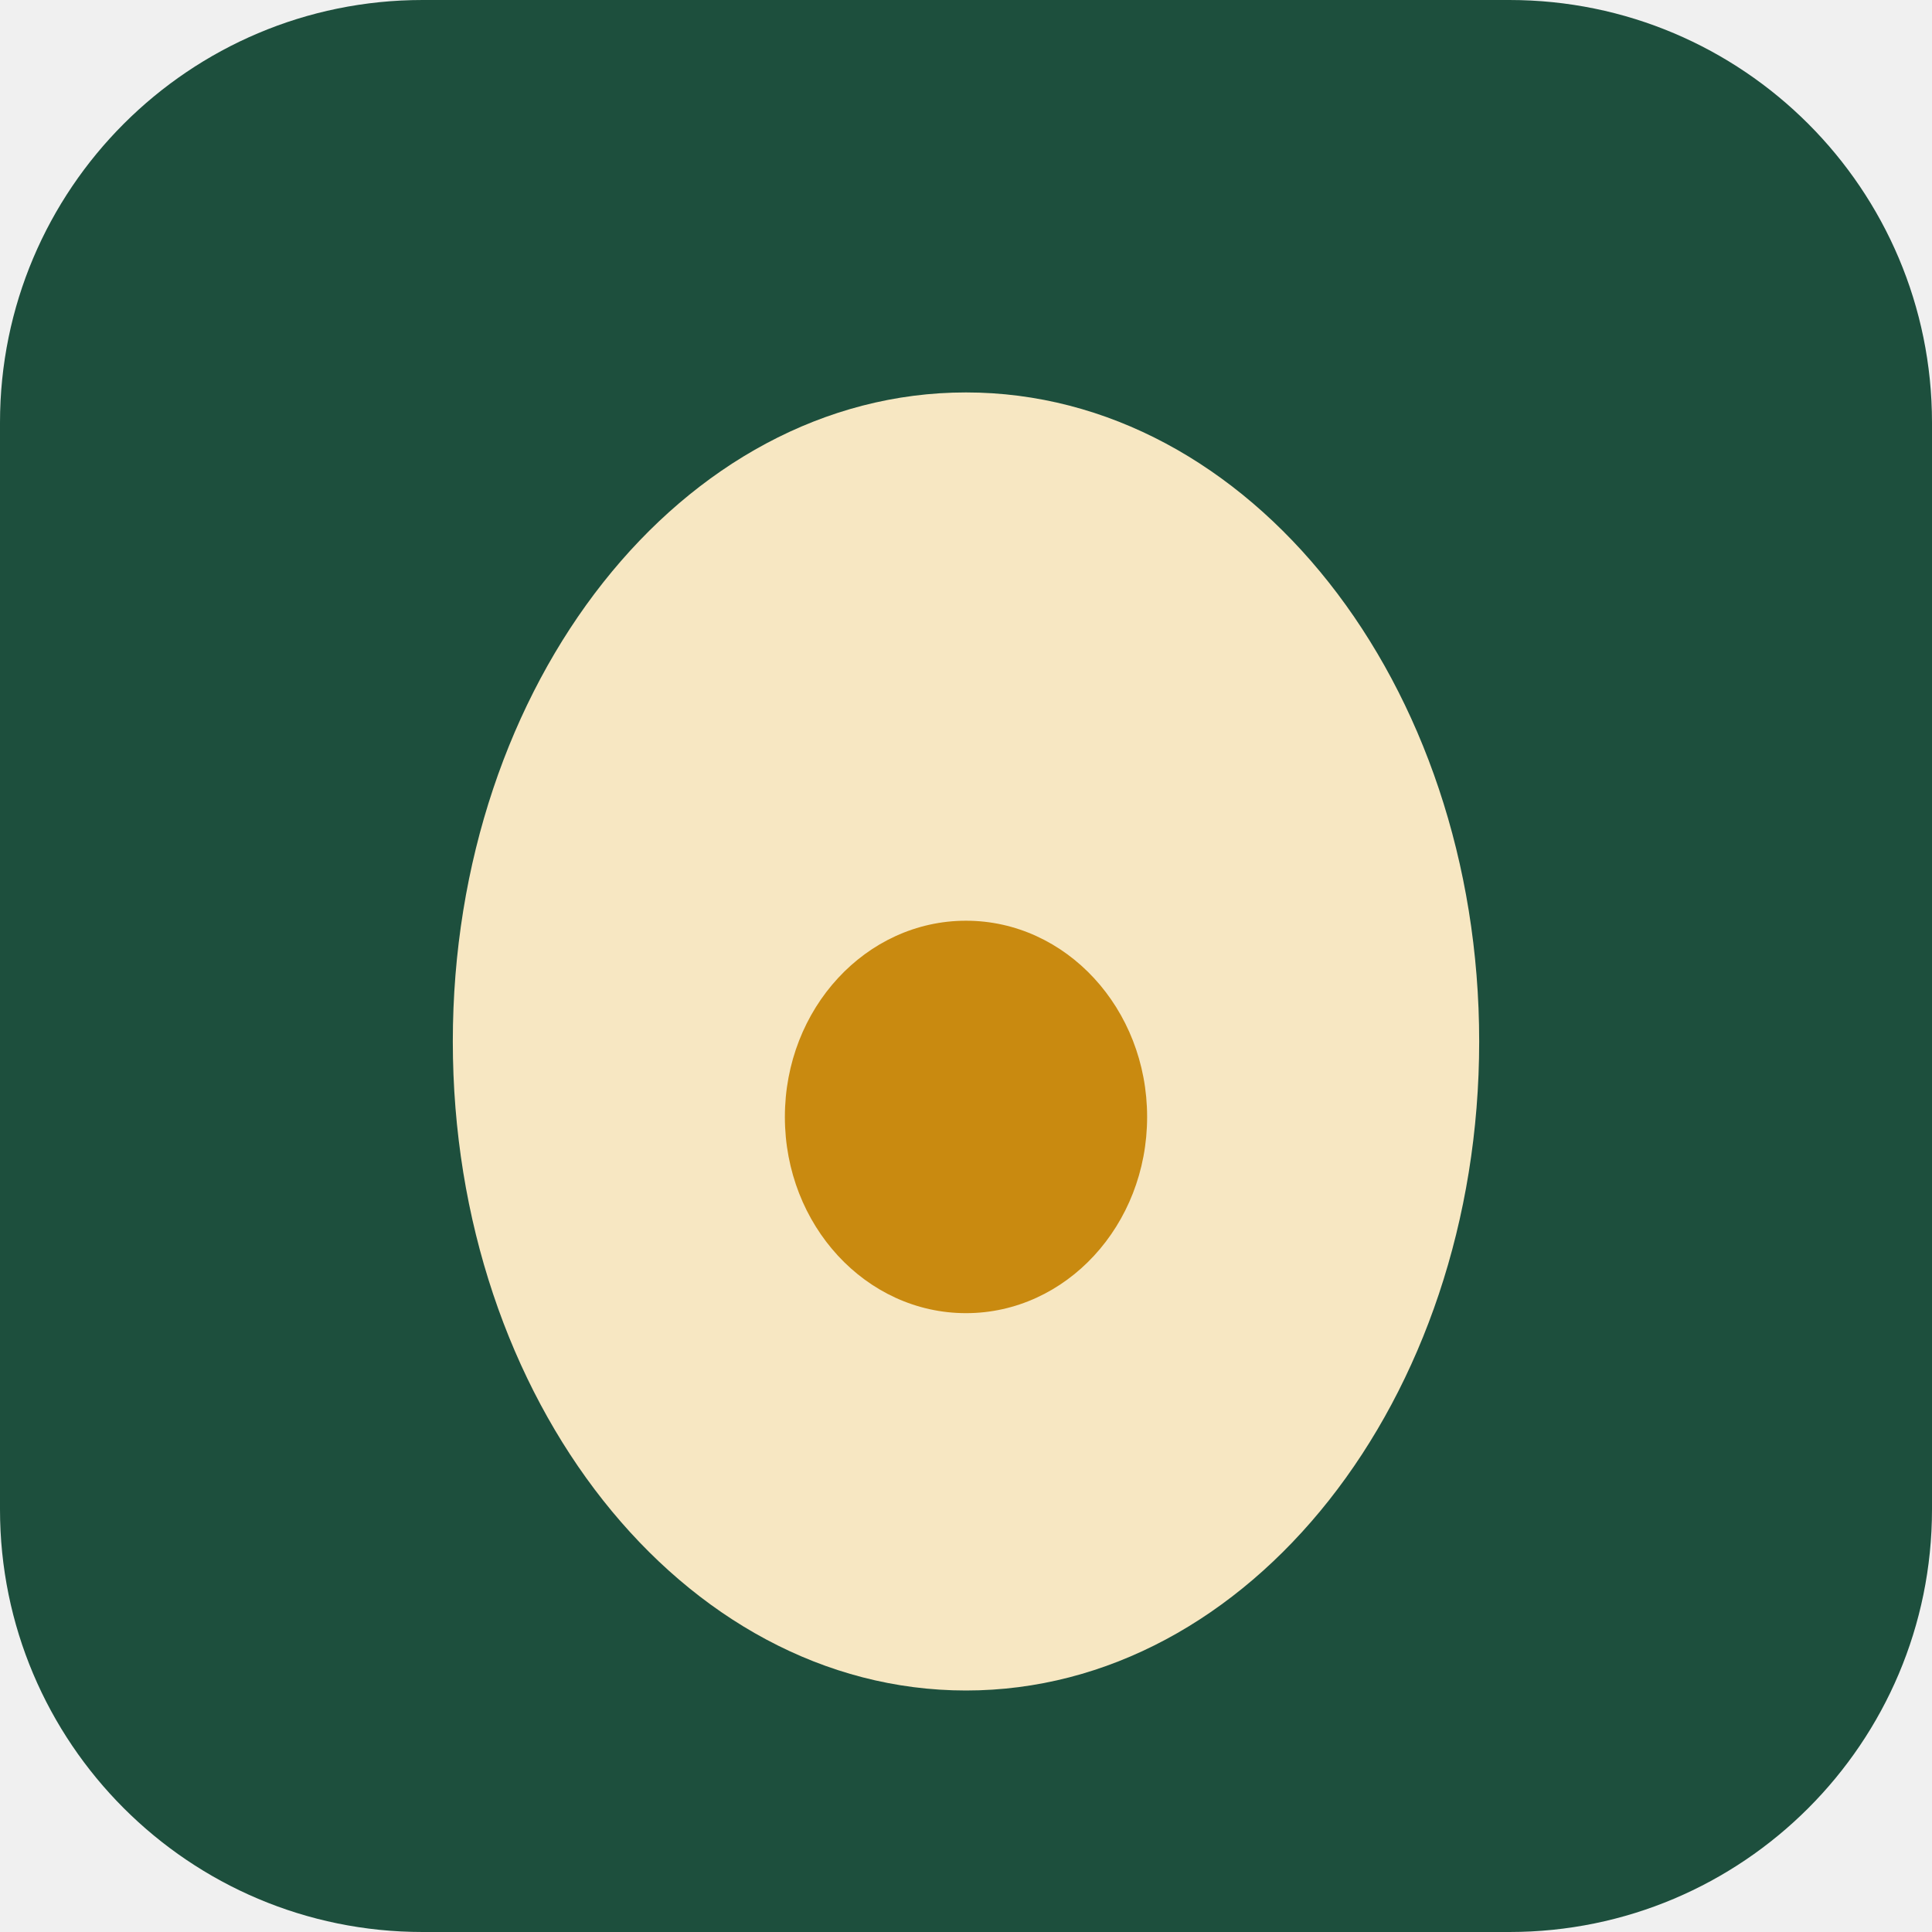
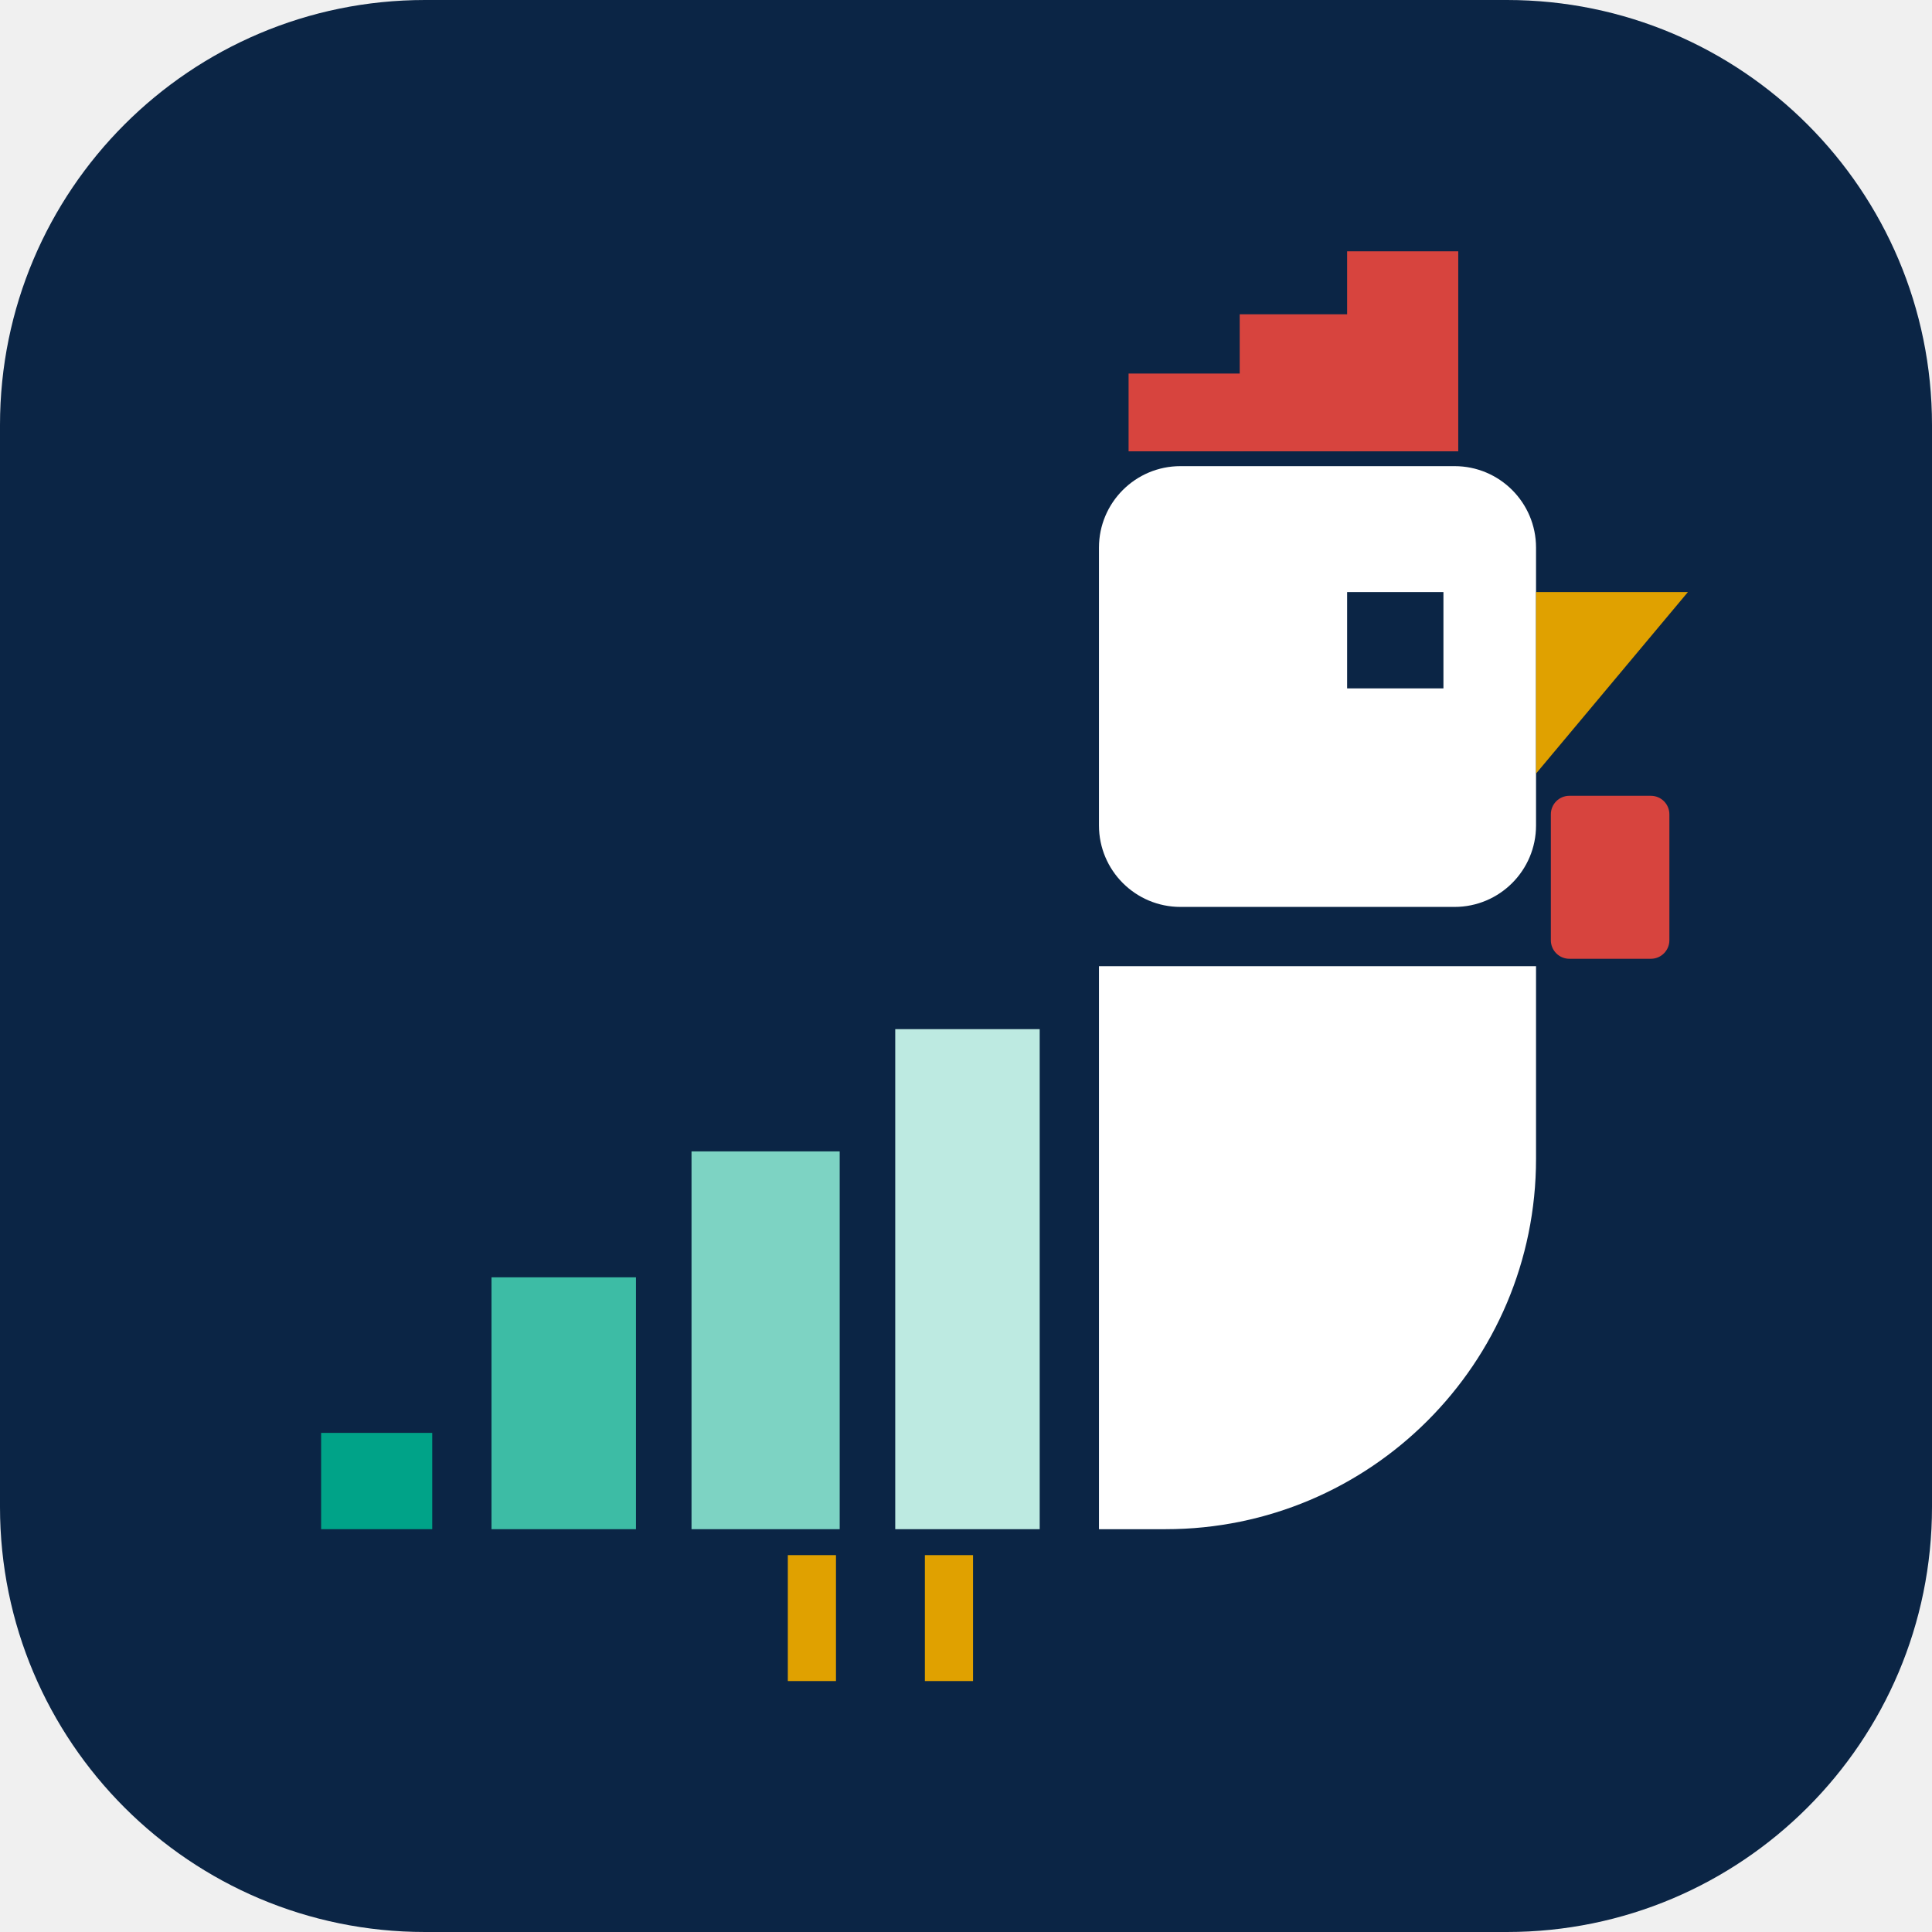
- <svg xmlns="http://www.w3.org/2000/svg" viewBox="0 0 64 64">
-   <rect width="64" height="64" rx="14" fill="#1d4f3d" />
-   <ellipse cx="32" cy="34.5" rx="17" ry="21.5" fill="#f7e7c2" />
-   <ellipse cx="32" cy="37" rx="6" ry="6.5" fill="#c98a10" />
+ <svg xmlns="http://www.w3.org/2000/svg" viewBox="0 0 512 512">
+   <rect width="512" height="512" rx="112.64" fill="#0b2545" />
+   <g transform="translate(85.1 66.6) scale(0.9816)">
+     <rect x="218" y="33" width="31" height="21" rx="0" fill="#d7443e" />
+     <rect x="248" y="17" width="31" height="37" rx="0" fill="#d7443e" />
+     <rect x="277" y="0" width="30" height="54" rx="0" fill="#d7443e" />
+     <rect x="210" y="58" width="118" height="119" rx="22" fill="#ffffff" />
+     <rect x="277" y="92" width="26" height="26" rx="0" fill="#0b2545" />
+     <path d="M328 92 L369 92 L328 141 Z" fill="#e0a100" />
+     <rect x="332" y="147" width="32" height="44" rx="5" fill="#d7443e" />
+     <path d="M210 193 H328 V245 A100 100 0 0 1 228 345 H210 Z" fill="#ffffff" />
+     <rect x="0" y="319" width="30" height="26" rx="0" fill="#00a388" />
+     <rect x="46" y="277" width="39" height="68" rx="0" fill="#3dbca5" />
+     <rect x="100" y="243" width="40" height="102" rx="0" fill="#7dd3c3" />
+     <rect x="155" y="210" width="39" height="135" rx="0" fill="#bdeae1" />
+     <rect x="126" y="352" width="13" height="34" rx="0" fill="#e0a100" />
+     <rect x="163" y="352" width="13" height="34" rx="0" fill="#e0a100" />
+   </g>
</svg>
